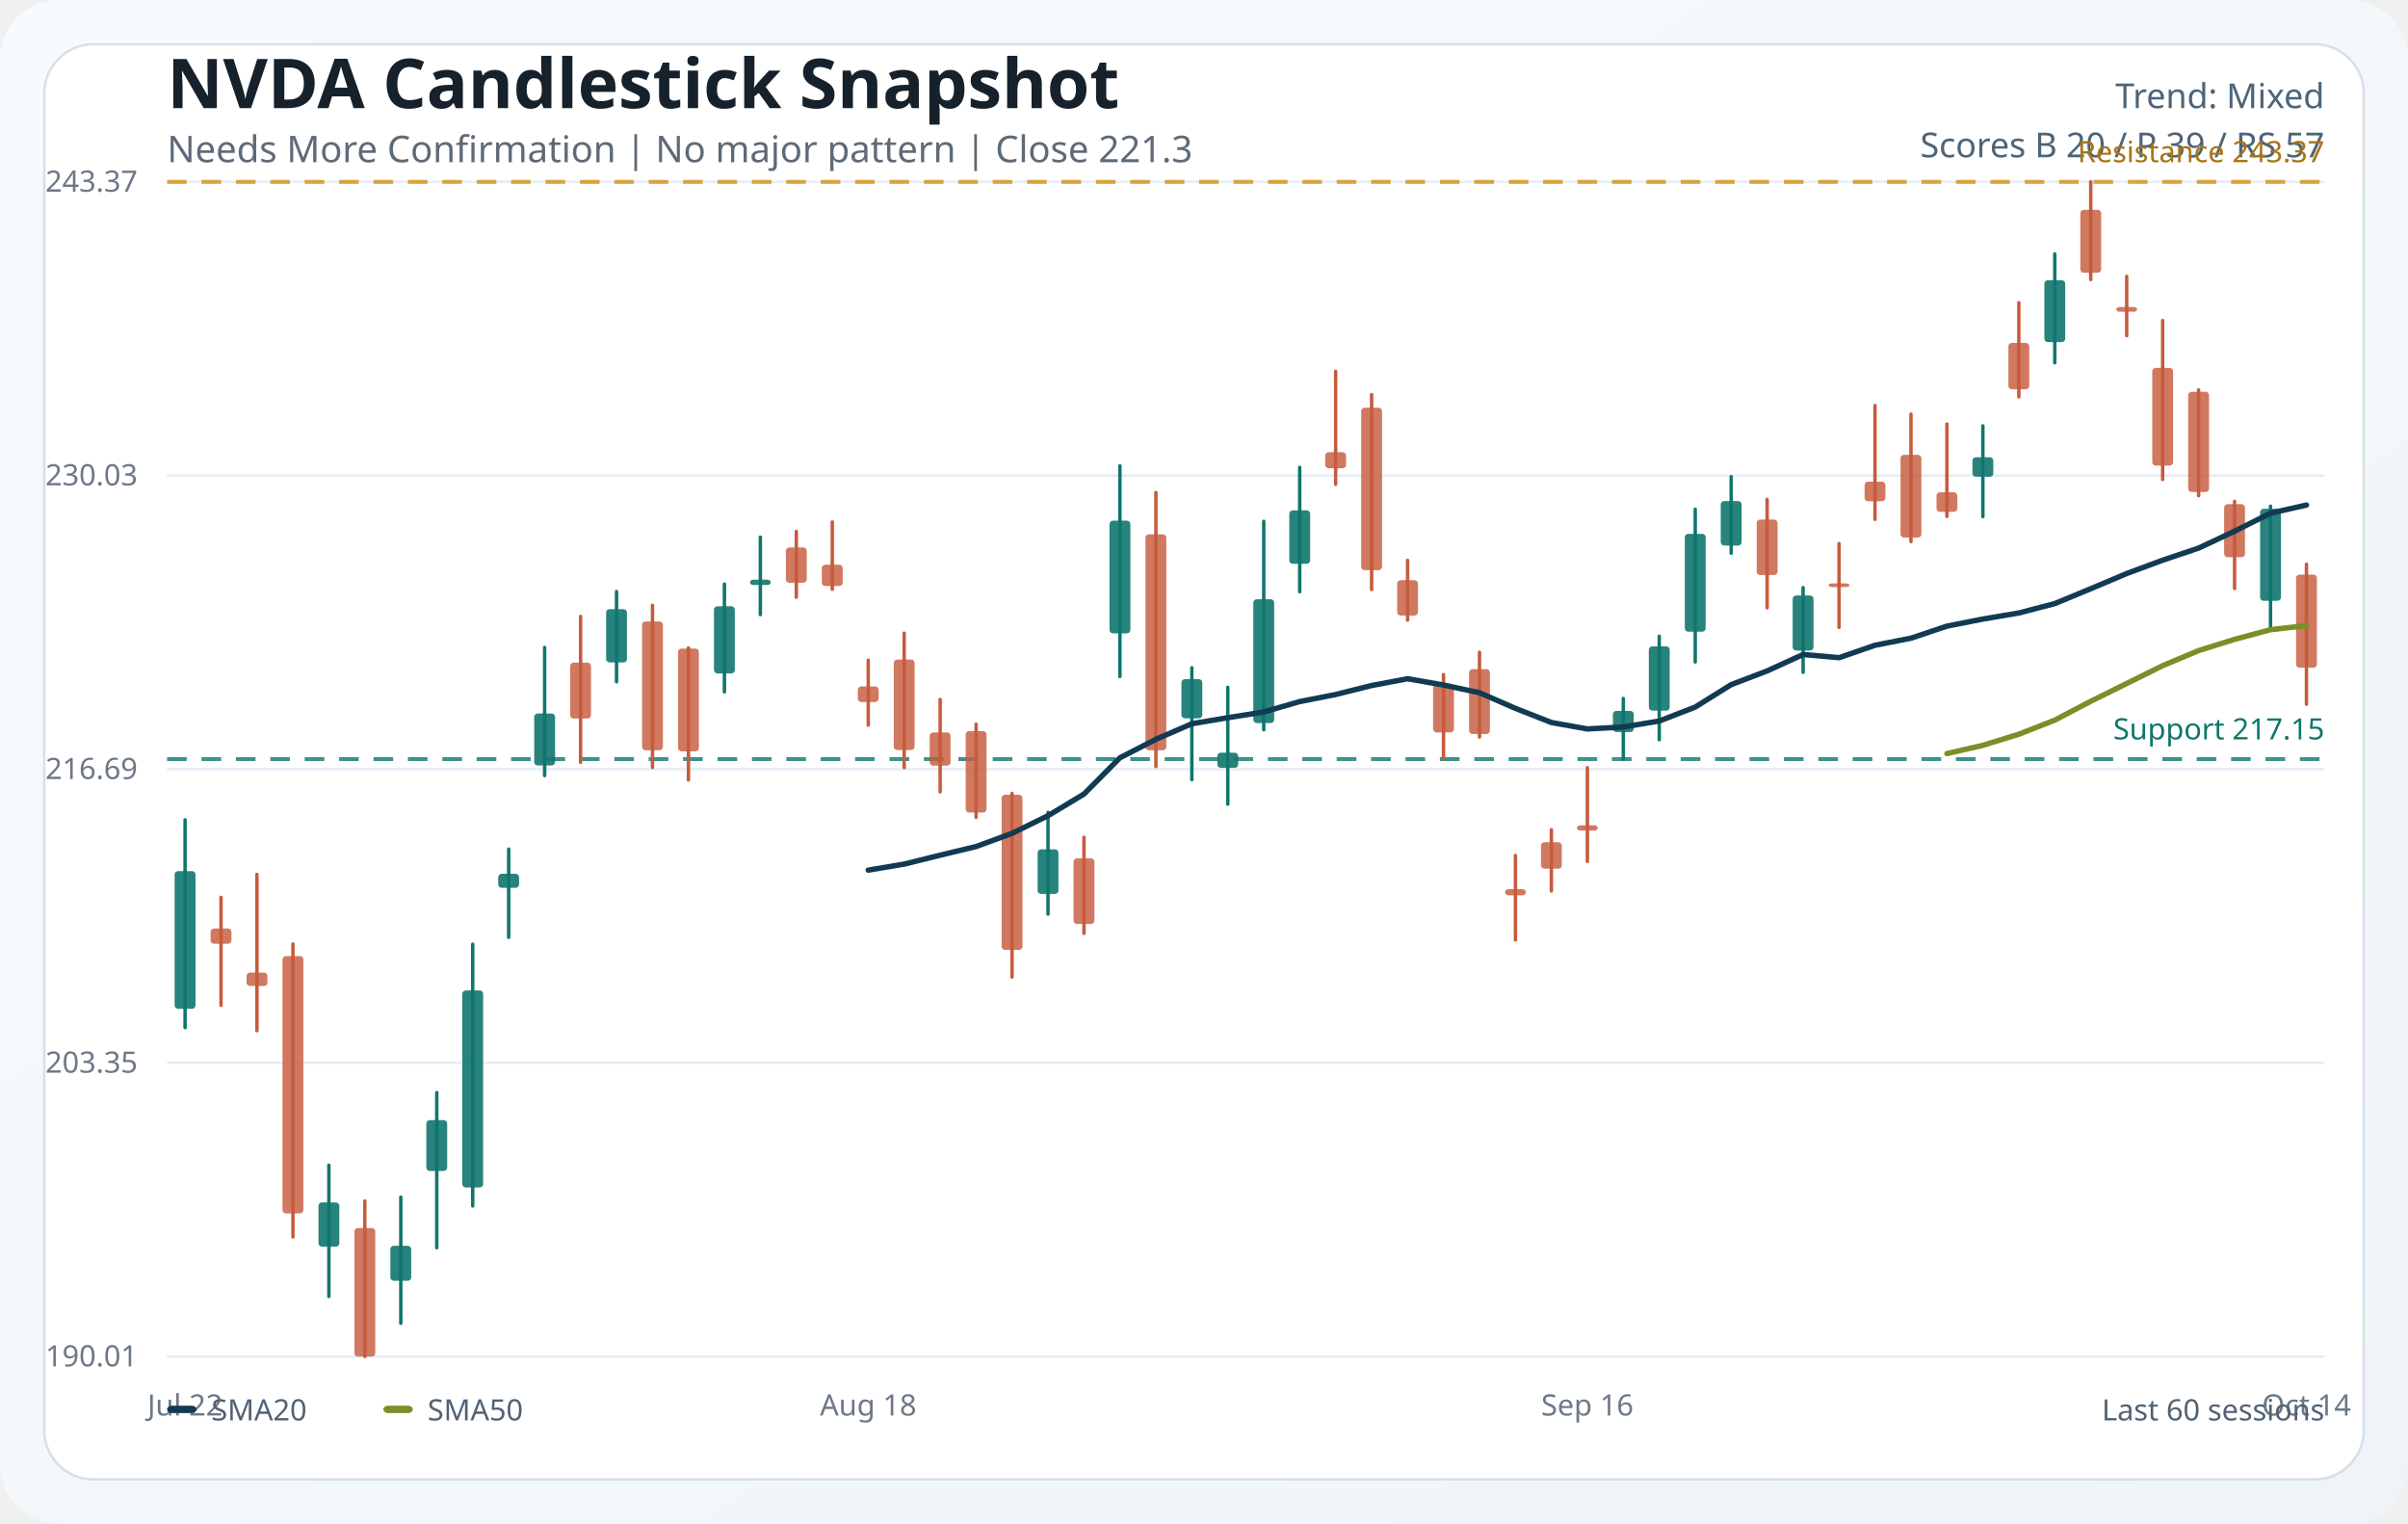
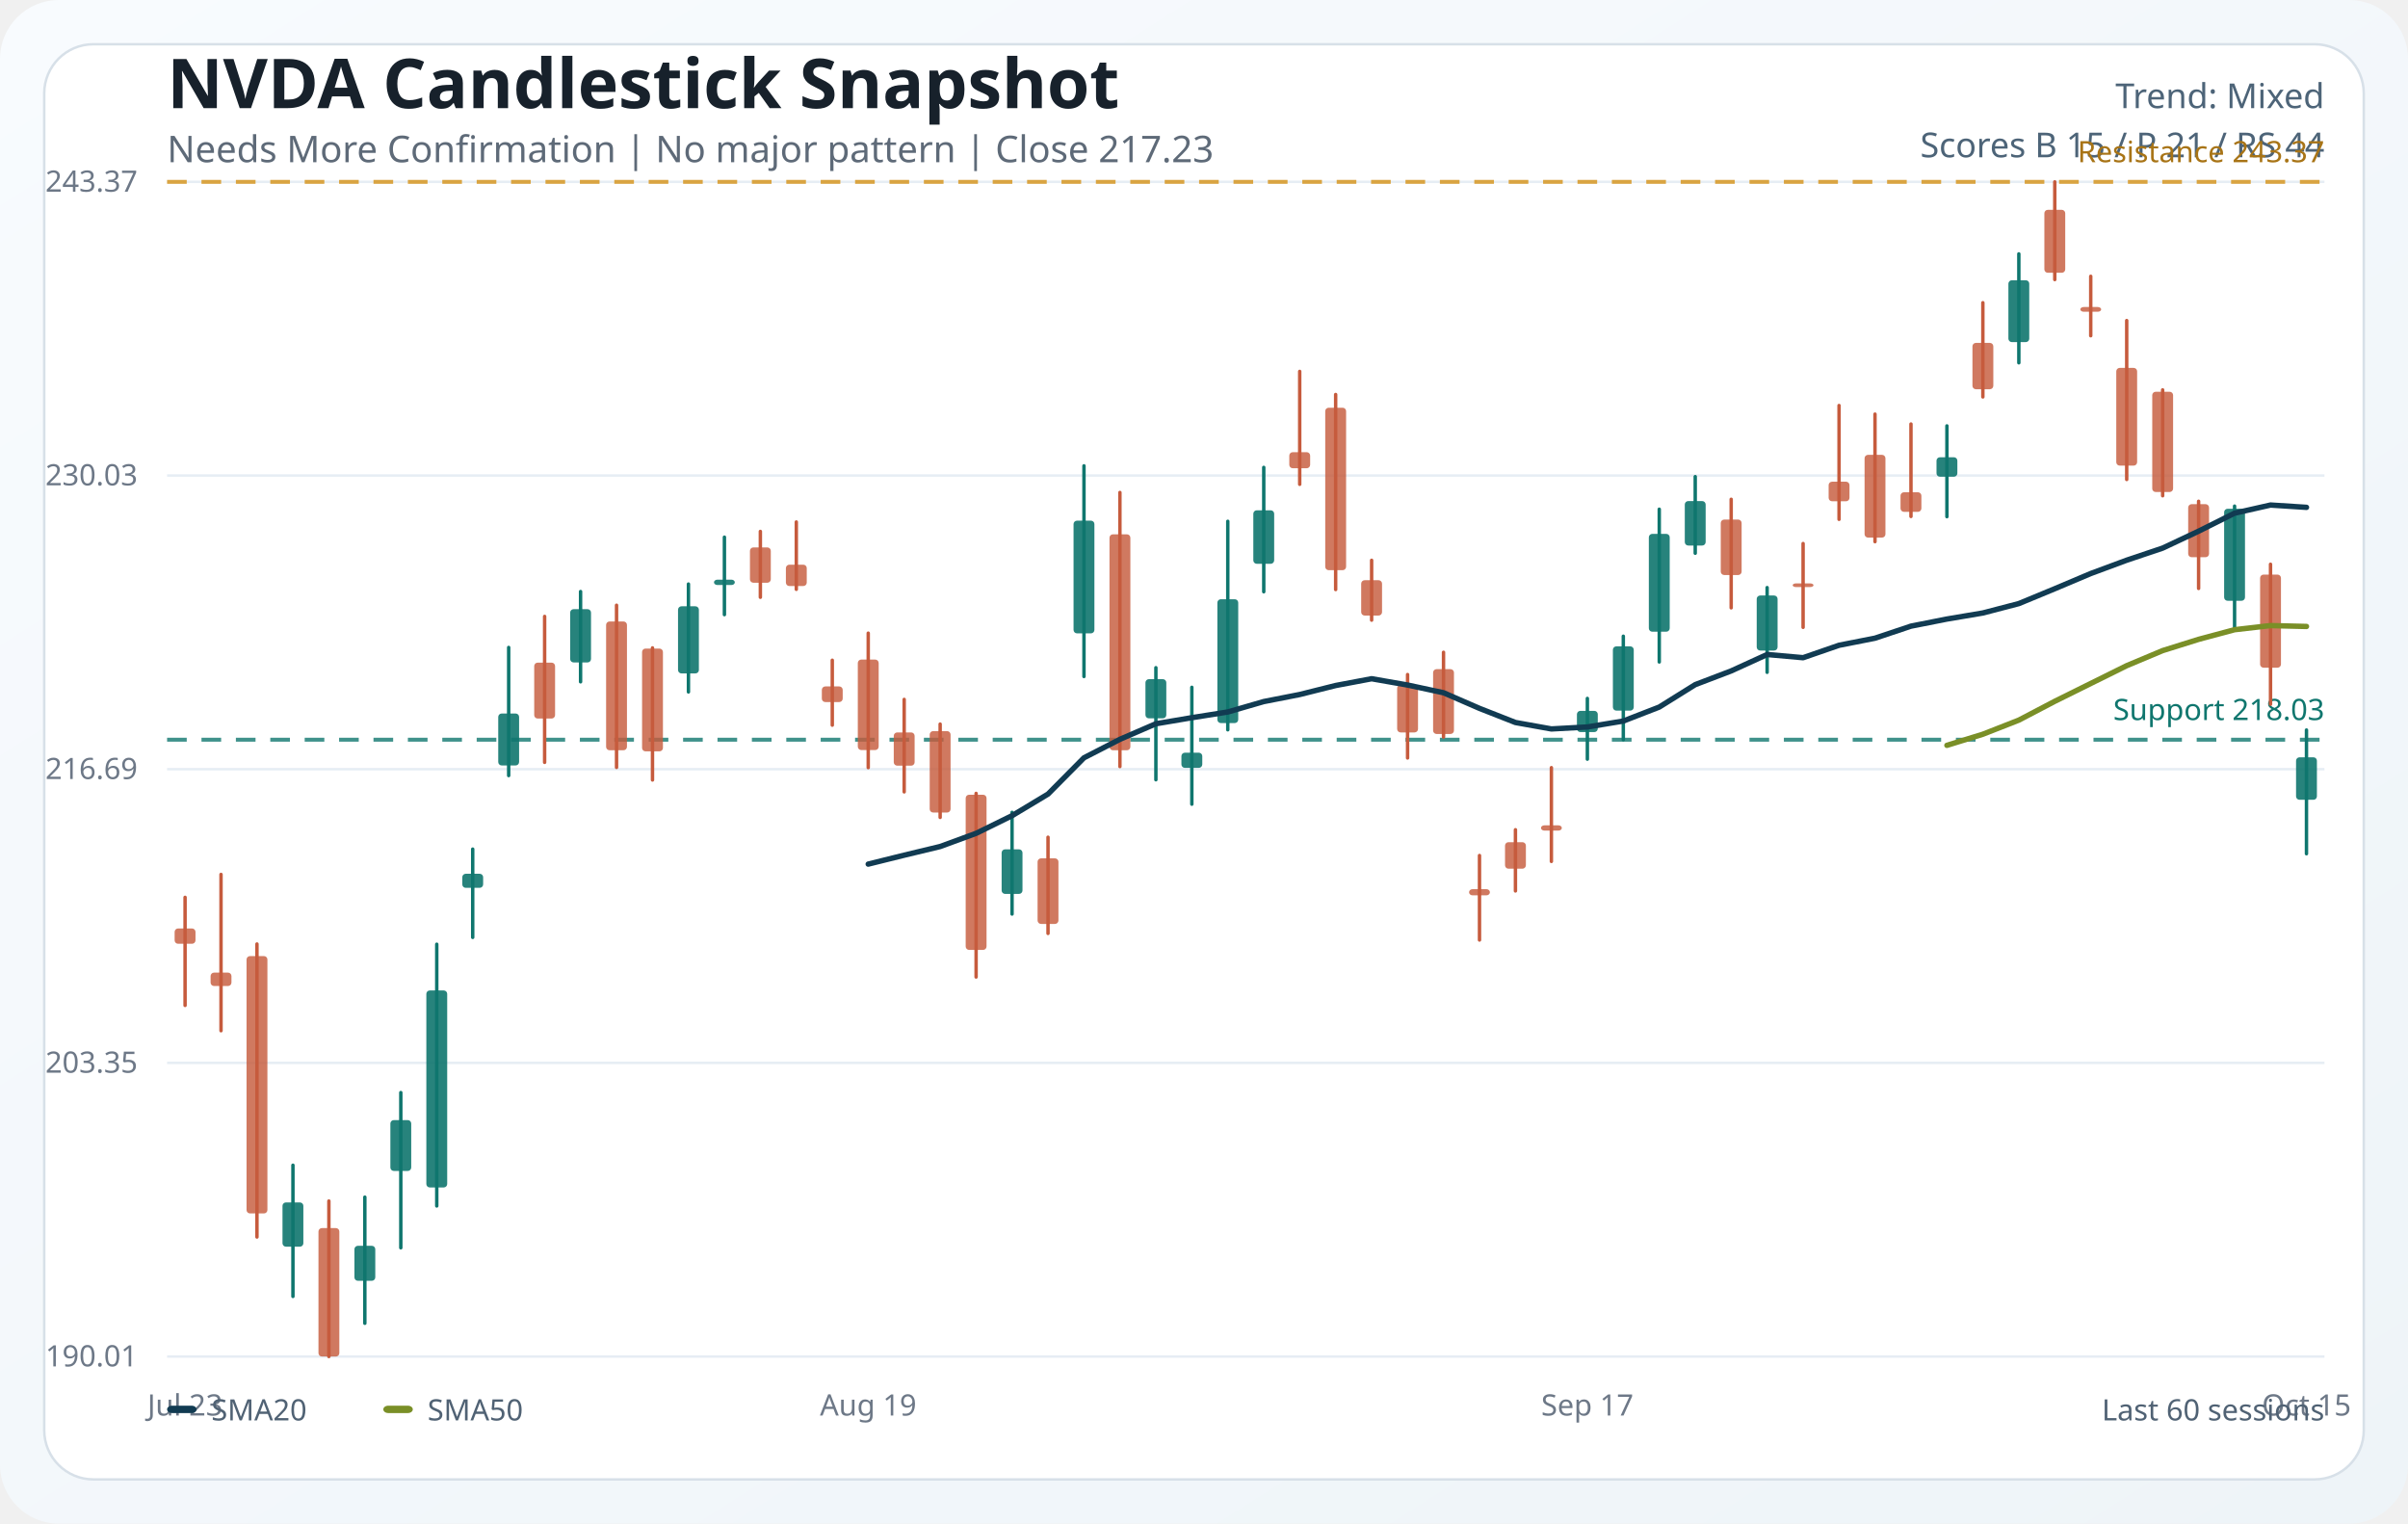
<svg xmlns="http://www.w3.org/2000/svg" width="980" height="620" viewBox="0 0 980 620" role="img" aria-label="NVDA chart snapshot">
  <defs>
    <linearGradient id="bg" x1="0%" x2="100%" y1="0%" y2="100%">
      <stop offset="0%" stop-color="#f8fbfe" />
      <stop offset="100%" stop-color="#eef4f8" />
    </linearGradient>
  </defs>
  <rect width="980" height="620" rx="24" fill="url(#bg)" />
  <rect x="18" y="18" width="944" height="584" rx="20" fill="#ffffff" stroke="#d7e0e8" />
  <text x="68" y="44" font-size="28" font-weight="700" font-family="Avenir Next, Segoe UI, sans-serif" fill="#17212b">NVDA Candlestick Snapshot</text>
-   <text x="68" y="66" font-size="15" font-family="Avenir Next, Segoe UI, sans-serif" fill="#5e6a78">Needs More Confirmation | No major pattern | Close 221.3</text>
+   <text x="68" y="66" font-size="15" font-family="Avenir Next, Segoe UI, sans-serif" fill="#5e6a78">Needs More Confirmation | No major pattern | Close 217.23</text>
  <text x="946" y="44" text-anchor="end" font-size="14" font-family="Avenir Next, Segoe UI, sans-serif" fill="#4d6478">Trend: Mixed</text>
-   <text x="946" y="64" text-anchor="end" font-size="14" font-family="Avenir Next, Segoe UI, sans-serif" fill="#4d6478">Scores B 20 / P 39 / RS 57</text>
+   <text x="946" y="64" text-anchor="end" font-size="14" font-family="Avenir Next, Segoe UI, sans-serif" fill="#4d6478">Scores B 15 / P 21 / RS 44</text>
  <g>
    <g>
      <line x1="68" y1="74" x2="946" y2="74" stroke="#e6edf4" stroke-width="1" />
      <text x="56" y="78" text-anchor="end" font-size="12" font-family="Avenir Next, Segoe UI, sans-serif" fill="#6d7887">243.37</text>
    </g>
    <g>
      <line x1="68" y1="193.5" x2="946" y2="193.5" stroke="#e6edf4" stroke-width="1" />
      <text x="56" y="197.5" text-anchor="end" font-size="12" font-family="Avenir Next, Segoe UI, sans-serif" fill="#6d7887">230.03</text>
    </g>
    <g>
      <line x1="68" y1="313" x2="946" y2="313" stroke="#e6edf4" stroke-width="1" />
      <text x="56" y="317" text-anchor="end" font-size="12" font-family="Avenir Next, Segoe UI, sans-serif" fill="#6d7887">216.69</text>
    </g>
    <g>
      <line x1="68" y1="432.5" x2="946" y2="432.5" stroke="#e6edf4" stroke-width="1" />
      <text x="56" y="436.5" text-anchor="end" font-size="12" font-family="Avenir Next, Segoe UI, sans-serif" fill="#6d7887">203.35</text>
    </g>
    <g>
      <line x1="68" y1="552" x2="946" y2="552" stroke="#e6edf4" stroke-width="1" />
      <text x="56" y="556" text-anchor="end" font-size="12" font-family="Avenir Next, Segoe UI, sans-serif" fill="#6d7887">190.01</text>
    </g>
  </g>
  <line x1="68" y1="74" x2="946" y2="74" stroke="#d9a441" stroke-width="1.6" stroke-dasharray="8 6" />
  <text x="946" y="66" text-anchor="end" font-size="12" font-family="Avenir Next, Segoe UI, sans-serif" fill="#a87416">Resistance 243.37</text>
-   <line x1="68" y1="308.88" x2="946" y2="308.88" stroke="#0f766e" stroke-width="1.6" stroke-dasharray="8 6" opacity="0.8" />
-   <text x="946" y="300.88" text-anchor="end" font-size="12" font-family="Avenir Next, Segoe UI, sans-serif" fill="#0f766e">Support 217.15</text>
-   <g>
-     <line x1="75.32" y1="333.6" x2="75.32" y2="418.17" stroke="#0f766e" stroke-width="1.4" stroke-linecap="round" />
-     <rect x="71.07" y="354.48" width="8.49" height="56.03" rx="1.4" fill="#0f766e" opacity="0.9" />
-   </g>
-   <g>
-     <line x1="89.95" y1="365.15" x2="89.95" y2="409.12" stroke="#c65b3d" stroke-width="1.4" stroke-linecap="round" />
-     <rect x="85.71" y="377.81" width="8.49" height="6.23" rx="1.4" fill="#c65b3d" opacity="0.82" />
-   </g>
-   <g>
-     <line x1="104.58" y1="355.82" x2="104.58" y2="419.42" stroke="#c65b3d" stroke-width="1.4" stroke-linecap="round" />
-     <rect x="100.34" y="395.77" width="8.49" height="5.46" rx="1.4" fill="#c65b3d" opacity="0.82" />
-   </g>
-   <g>
-     <line x1="119.22" y1="384.13" x2="119.22" y2="503.36" stroke="#c65b3d" stroke-width="1.4" stroke-linecap="round" />
-     <rect x="114.97" y="389.05" width="8.49" height="104.72" rx="1.4" fill="#c65b3d" opacity="0.82" />
-   </g>
-   <g>
-     <line x1="133.85" y1="474.15" x2="133.85" y2="527.54" stroke="#0f766e" stroke-width="1.4" stroke-linecap="round" />
-     <rect x="129.61" y="489.29" width="8.49" height="18.01" rx="1.4" fill="#0f766e" opacity="0.9" />
-   </g>
-   <g>
-     <line x1="148.48" y1="488.72" x2="148.48" y2="552" stroke="#c65b3d" stroke-width="1.4" stroke-linecap="round" />
-     <rect x="144.24" y="499.73" width="8.49" height="52.27" rx="1.4" fill="#c65b3d" opacity="0.82" />
-   </g>
-   <g>
-     <line x1="163.12" y1="487.14" x2="163.12" y2="538.47" stroke="#0f766e" stroke-width="1.4" stroke-linecap="round" />
-     <rect x="158.87" y="506.94" width="8.49" height="14.24" rx="1.4" fill="#0f766e" opacity="0.9" />
-   </g>
-   <g>
-     <line x1="177.75" y1="444.59" x2="177.75" y2="507.75" stroke="#0f766e" stroke-width="1.4" stroke-linecap="round" />
-     <rect x="173.51" y="455.79" width="8.49" height="20.69" rx="1.4" fill="#0f766e" opacity="0.9" />
-   </g>
-   <g>
-     <line x1="192.38" y1="384.22" x2="192.38" y2="490.73" stroke="#0f766e" stroke-width="1.4" stroke-linecap="round" />
-     <rect x="188.14" y="403.03" width="8.49" height="80.17" rx="1.4" fill="#0f766e" opacity="0.9" />
-   </g>
-   <g>
-     <line x1="207.02" y1="345.52" x2="207.02" y2="381.44" stroke="#0f766e" stroke-width="1.4" stroke-linecap="round" />
-     <rect x="202.77" y="355.55" width="8.49" height="5.73" rx="1.4" fill="#0f766e" opacity="0.9" />
-   </g>
-   <g>
-     <line x1="221.65" y1="263.46" x2="221.65" y2="315.6" stroke="#0f766e" stroke-width="1.4" stroke-linecap="round" />
-     <rect x="217.41" y="290.34" width="8.49" height="21.14" rx="1.4" fill="#0f766e" opacity="0.9" />
-   </g>
-   <g>
-     <line x1="236.28" y1="250.83" x2="236.28" y2="310.22" stroke="#c65b3d" stroke-width="1.4" stroke-linecap="round" />
-     <rect x="232.04" y="269.64" width="8.49" height="22.75" rx="1.4" fill="#c65b3d" opacity="0.82" />
-   </g>
-   <g>
-     <line x1="250.92" y1="240.71" x2="250.92" y2="277.44" stroke="#0f766e" stroke-width="1.4" stroke-linecap="round" />
-     <rect x="246.67" y="247.88" width="8.49" height="21.68" rx="1.4" fill="#0f766e" opacity="0.9" />
-   </g>
-   <g>
-     <line x1="265.55" y1="246.28" x2="265.55" y2="312.28" stroke="#c65b3d" stroke-width="1.4" stroke-linecap="round" />
-     <rect x="261.31" y="252.89" width="8.49" height="52.4" rx="1.4" fill="#c65b3d" opacity="0.82" />
-   </g>
-   <g>
-     <line x1="280.18" y1="263.64" x2="280.18" y2="317.39" stroke="#c65b3d" stroke-width="1.4" stroke-linecap="round" />
-     <rect x="275.94" y="263.91" width="8.49" height="41.83" rx="1.4" fill="#c65b3d" opacity="0.82" />
-   </g>
-   <g>
-     <line x1="294.82" y1="237.66" x2="294.82" y2="281.56" stroke="#0f766e" stroke-width="1.4" stroke-linecap="round" />
-     <rect x="290.57" y="246.71" width="8.49" height="27.32" rx="1.4" fill="#0f766e" opacity="0.9" />
-   </g>
-   <g>
-     <line x1="309.45" y1="218.58" x2="309.45" y2="250.11" stroke="#0f766e" stroke-width="1.4" stroke-linecap="round" />
-     <rect x="305.21" y="235.87" width="8.49" height="2.19" rx="1.4" fill="#0f766e" opacity="0.9" />
-   </g>
-   <g>
-     <line x1="324.08" y1="216.25" x2="324.08" y2="243.04" stroke="#c65b3d" stroke-width="1.4" stroke-linecap="round" />
-     <rect x="319.84" y="222.75" width="8.49" height="14.38" rx="1.4" fill="#c65b3d" opacity="0.82" />
-   </g>
-   <g>
-     <line x1="338.72" y1="212.4" x2="338.72" y2="239.81" stroke="#c65b3d" stroke-width="1.4" stroke-linecap="round" />
-     <rect x="334.47" y="229.78" width="8.49" height="8.69" rx="1.4" fill="#c65b3d" opacity="0.82" />
-   </g>
-   <g>
-     <line x1="353.35" y1="268.66" x2="353.35" y2="295.08" stroke="#c65b3d" stroke-width="1.4" stroke-linecap="round" />
-     <rect x="349.11" y="279.32" width="8.49" height="6.36" rx="1.4" fill="#c65b3d" opacity="0.82" />
-   </g>
-   <g>
-     <line x1="367.98" y1="257.64" x2="367.98" y2="312.37" stroke="#c65b3d" stroke-width="1.4" stroke-linecap="round" />
-     <rect x="363.74" y="268.39" width="8.49" height="36.82" rx="1.4" fill="#c65b3d" opacity="0.82" />
-   </g>
-   <g>
-     <line x1="382.62" y1="284.6" x2="382.62" y2="322.23" stroke="#c65b3d" stroke-width="1.4" stroke-linecap="round" />
-     <rect x="378.37" y="298.04" width="8.49" height="13.53" rx="1.4" fill="#c65b3d" opacity="0.82" />
-   </g>
-   <g>
-     <line x1="397.25" y1="294.64" x2="397.25" y2="332.62" stroke="#c65b3d" stroke-width="1.4" stroke-linecap="round" />
-     <rect x="393.01" y="297.5" width="8.49" height="33.14" rx="1.4" fill="#c65b3d" opacity="0.82" />
-   </g>
-   <g>
-     <line x1="411.88" y1="322.85" x2="411.88" y2="397.56" stroke="#c65b3d" stroke-width="1.4" stroke-linecap="round" />
-     <rect x="407.64" y="323.39" width="8.49" height="63.15" rx="1.4" fill="#c65b3d" opacity="0.82" />
-   </g>
-   <g>
-     <line x1="426.52" y1="330.56" x2="426.52" y2="371.94" stroke="#0f766e" stroke-width="1.4" stroke-linecap="round" />
-     <rect x="422.27" y="345.61" width="8.49" height="18.14" rx="1.4" fill="#0f766e" opacity="0.9" />
-   </g>
-   <g>
-     <line x1="441.15" y1="340.68" x2="441.15" y2="379.83" stroke="#c65b3d" stroke-width="1.4" stroke-linecap="round" />
-     <rect x="436.91" y="349.28" width="8.49" height="26.69" rx="1.4" fill="#c65b3d" opacity="0.82" />
-   </g>
-   <g>
-     <line x1="455.78" y1="189.56" x2="455.78" y2="275.29" stroke="#0f766e" stroke-width="1.4" stroke-linecap="round" />
-     <rect x="451.54" y="211.86" width="8.49" height="45.87" rx="1.4" fill="#0f766e" opacity="0.9" />
-   </g>
-   <g>
-     <line x1="470.42" y1="200.4" x2="470.42" y2="311.93" stroke="#c65b3d" stroke-width="1.4" stroke-linecap="round" />
-     <rect x="466.17" y="217.42" width="8.49" height="87.88" rx="1.4" fill="#c65b3d" opacity="0.82" />
-   </g>
-   <g>
-     <line x1="485.05" y1="271.7" x2="485.05" y2="317.3" stroke="#0f766e" stroke-width="1.4" stroke-linecap="round" />
-     <rect x="480.81" y="276.36" width="8.49" height="15.95" rx="1.4" fill="#0f766e" opacity="0.9" />
-   </g>
-   <g>
-     <line x1="499.68" y1="279.68" x2="499.68" y2="327.24" stroke="#0f766e" stroke-width="1.4" stroke-linecap="round" />
-     <rect x="495.44" y="306.28" width="8.49" height="6.18" rx="1.4" fill="#0f766e" opacity="0.9" />
-   </g>
-   <g>
-     <line x1="514.32" y1="212.13" x2="514.32" y2="296.97" stroke="#0f766e" stroke-width="1.4" stroke-linecap="round" />
-     <rect x="510.07" y="243.84" width="8.49" height="50.39" rx="1.4" fill="#0f766e" opacity="0.9" />
-   </g>
-   <g>
-     <line x1="528.95" y1="190.19" x2="528.95" y2="240.8" stroke="#0f766e" stroke-width="1.4" stroke-linecap="round" />
-     <rect x="524.71" y="207.65" width="8.49" height="21.77" rx="1.4" fill="#0f766e" opacity="0.9" />
-   </g>
-   <g>
-     <line x1="543.58" y1="151.13" x2="543.58" y2="197.08" stroke="#c65b3d" stroke-width="1.4" stroke-linecap="round" />
-     <rect x="539.34" y="184" width="8.49" height="6.54" rx="1.4" fill="#c65b3d" opacity="0.82" />
-   </g>
-   <g>
-     <line x1="558.22" y1="160.53" x2="558.22" y2="239.9" stroke="#c65b3d" stroke-width="1.4" stroke-linecap="round" />
-     <rect x="553.97" y="165.91" width="8.49" height="66.11" rx="1.4" fill="#c65b3d" opacity="0.82" />
-   </g>
-   <g>
-     <line x1="572.85" y1="227.99" x2="572.85" y2="252.35" stroke="#c65b3d" stroke-width="1.4" stroke-linecap="round" />
-     <rect x="568.61" y="236.1" width="8.49" height="14.38" rx="1.4" fill="#c65b3d" opacity="0.82" />
-   </g>
-   <g>
-     <line x1="587.48" y1="274.48" x2="587.48" y2="308.43" stroke="#c65b3d" stroke-width="1.4" stroke-linecap="round" />
-     <rect x="583.24" y="278.65" width="8.49" height="19.39" rx="1.4" fill="#c65b3d" opacity="0.82" />
-   </g>
-   <g>
-     <line x1="602.12" y1="265.43" x2="602.12" y2="299.92" stroke="#c65b3d" stroke-width="1.4" stroke-linecap="round" />
-     <rect x="597.87" y="272.29" width="8.49" height="26.38" rx="1.4" fill="#c65b3d" opacity="0.82" />
-   </g>
-   <g>
-     <line x1="616.75" y1="348.12" x2="616.75" y2="382.51" stroke="#c65b3d" stroke-width="1.4" stroke-linecap="round" />
-     <rect x="612.51" y="361.82" width="8.49" height="2.51" rx="1.4" fill="#c65b3d" opacity="0.82" />
-   </g>
-   <g>
-     <line x1="631.38" y1="337.63" x2="631.38" y2="362.54" stroke="#c65b3d" stroke-width="1.4" stroke-linecap="round" />
-     <rect x="627.14" y="342.7" width="8.49" height="10.79" rx="1.4" fill="#c65b3d" opacity="0.82" />
-   </g>
-   <g>
-     <line x1="646.02" y1="312.37" x2="646.02" y2="350.53" stroke="#c65b3d" stroke-width="1.4" stroke-linecap="round" />
-     <rect x="641.77" y="335.84" width="8.49" height="2.15" rx="1.4" fill="#c65b3d" opacity="0.82" />
-   </g>
-   <g>
-     <line x1="660.65" y1="284.2" x2="660.65" y2="308.92" stroke="#0f766e" stroke-width="1.4" stroke-linecap="round" />
-     <rect x="656.41" y="289.26" width="8.49" height="8.64" rx="1.4" fill="#0f766e" opacity="0.9" />
-   </g>
-   <g>
-     <line x1="675.28" y1="258.89" x2="675.28" y2="301" stroke="#0f766e" stroke-width="1.4" stroke-linecap="round" />
-     <rect x="671.04" y="263.01" width="8.49" height="26.16" rx="1.4" fill="#0f766e" opacity="0.9" />
-   </g>
-   <g>
-     <line x1="689.92" y1="207.21" x2="689.92" y2="269.37" stroke="#0f766e" stroke-width="1.4" stroke-linecap="round" />
-     <rect x="685.67" y="217.24" width="8.49" height="39.82" rx="1.4" fill="#0f766e" opacity="0.9" />
-   </g>
-   <g>
-     <line x1="704.55" y1="193.95" x2="704.55" y2="225.12" stroke="#0f766e" stroke-width="1.4" stroke-linecap="round" />
-     <rect x="700.31" y="203.89" width="8.49" height="18.1" rx="1.4" fill="#0f766e" opacity="0.9" />
-   </g>
-   <g>
-     <line x1="719.18" y1="203.17" x2="719.18" y2="247.34" stroke="#c65b3d" stroke-width="1.4" stroke-linecap="round" />
-     <rect x="714.94" y="211.42" width="8.49" height="22.57" rx="1.4" fill="#c65b3d" opacity="0.82" />
-   </g>
-   <g>
-     <line x1="733.82" y1="239.1" x2="733.82" y2="273.58" stroke="#0f766e" stroke-width="1.4" stroke-linecap="round" />
-     <rect x="729.57" y="242.32" width="8.49" height="22.4" rx="1.4" fill="#0f766e" opacity="0.9" />
-   </g>
-   <g>
-     <line x1="748.45" y1="221.18" x2="748.45" y2="255.28" stroke="#c65b3d" stroke-width="1.4" stroke-linecap="round" />
-     <rect x="744.21" y="237.39" width="8.49" height="1.5" rx="1.4" fill="#c65b3d" opacity="0.82" />
-   </g>
-   <g>
-     <line x1="763.08" y1="165.01" x2="763.08" y2="211.33" stroke="#c65b3d" stroke-width="1.4" stroke-linecap="round" />
-     <rect x="758.84" y="196.01" width="8.49" height="7.97" rx="1.4" fill="#c65b3d" opacity="0.82" />
-   </g>
-   <g>
-     <line x1="777.72" y1="168.51" x2="777.72" y2="220.42" stroke="#c65b3d" stroke-width="1.4" stroke-linecap="round" />
-     <rect x="773.47" y="185.08" width="8.49" height="33.68" rx="1.4" fill="#c65b3d" opacity="0.82" />
-   </g>
-   <g>
-     <line x1="792.35" y1="172.54" x2="792.35" y2="210.16" stroke="#c65b3d" stroke-width="1.4" stroke-linecap="round" />
-     <rect x="788.11" y="200.31" width="8.49" height="7.97" rx="1.4" fill="#c65b3d" opacity="0.82" />
-   </g>
-   <g>
-     <line x1="806.98" y1="173.3" x2="806.98" y2="210.25" stroke="#0f766e" stroke-width="1.4" stroke-linecap="round" />
-     <rect x="802.74" y="186.06" width="8.49" height="7.93" rx="1.4" fill="#0f766e" opacity="0.9" />
-   </g>
-   <g>
-     <line x1="821.62" y1="123.18" x2="821.62" y2="161.52" stroke="#c65b3d" stroke-width="1.4" stroke-linecap="round" />
-     <rect x="817.37" y="139.53" width="8.49" height="18.86" rx="1.4" fill="#c65b3d" opacity="0.82" />
-   </g>
-   <g>
-     <line x1="836.25" y1="103.31" x2="836.25" y2="147.63" stroke="#0f766e" stroke-width="1.4" stroke-linecap="round" />
-     <rect x="832.01" y="114.04" width="8.49" height="25.17" rx="1.4" fill="#0f766e" opacity="0.9" />
-   </g>
-   <g>
-     <line x1="850.88" y1="74" x2="850.88" y2="113.77" stroke="#c65b3d" stroke-width="1.4" stroke-linecap="round" />
-     <rect x="846.64" y="85.38" width="8.49" height="25.62" rx="1.4" fill="#c65b3d" opacity="0.82" />
-   </g>
-   <g>
-     <line x1="865.52" y1="112.43" x2="865.52" y2="136.62" stroke="#c65b3d" stroke-width="1.4" stroke-linecap="round" />
-     <rect x="861.27" y="124.93" width="8.49" height="1.93" rx="1.4" fill="#c65b3d" opacity="0.82" />
-   </g>
-   <g>
-     <line x1="880.15" y1="130.44" x2="880.15" y2="195.11" stroke="#c65b3d" stroke-width="1.4" stroke-linecap="round" />
-     <rect x="875.91" y="149.7" width="8.49" height="39.77" rx="1.4" fill="#c65b3d" opacity="0.82" />
-   </g>
-   <g>
-     <line x1="894.78" y1="158.65" x2="894.78" y2="201.74" stroke="#c65b3d" stroke-width="1.4" stroke-linecap="round" />
-     <rect x="890.54" y="159.41" width="8.49" height="40.8" rx="1.4" fill="#c65b3d" opacity="0.82" />
-   </g>
-   <g>
-     <line x1="909.42" y1="203.98" x2="909.42" y2="239.45" stroke="#c65b3d" stroke-width="1.4" stroke-linecap="round" />
-     <rect x="905.17" y="205.15" width="8.49" height="21.59" rx="1.4" fill="#c65b3d" opacity="0.82" />
-   </g>
-   <g>
-     <line x1="924.05" y1="205.95" x2="924.05" y2="255.94" stroke="#0f766e" stroke-width="1.4" stroke-linecap="round" />
-     <rect x="919.81" y="207.03" width="8.49" height="37.44" rx="1.4" fill="#0f766e" opacity="0.9" />
-   </g>
-   <g>
-     <line x1="938.68" y1="229.6" x2="938.68" y2="286.57" stroke="#c65b3d" stroke-width="1.4" stroke-linecap="round" />
-     <rect x="934.44" y="233.81" width="8.49" height="37.89" rx="1.4" fill="#c65b3d" opacity="0.82" />
-   </g>
-   <polyline fill="none" stroke="#113b52" stroke-width="2.2" stroke-linejoin="round" stroke-linecap="round" points="353.35,354.08 367.98,351.62 382.62,347.99 397.25,344.47 411.88,339.1 426.52,331.92 441.15,323.12 455.78,308.36 470.42,300.84 485.05,294.51 499.68,292.04 514.32,289.72 528.95,285.48 543.58,282.61 558.22,278.95 572.85,276.19 587.48,278.75 602.12,281.89 616.75,288.25 631.38,294 646.02,296.62 660.65,295.82 675.28,293.4 689.92,287.72 704.55,278.59 719.18,273.01 733.82,266.33 748.45,267.63 763.08,262.57 777.72,259.69 792.35,254.79 806.98,251.9 821.62,249.43 836.25,245.61 850.88,239.56 865.52,233.38 880.15,227.95 894.78,223.03 909.42,216.15 924.05,208.82 938.68,205.51" />
-   <polyline fill="none" stroke="#7a8f27" stroke-width="2.2" stroke-linejoin="round" stroke-linecap="round" points="792.35,306.65 806.98,303.29 821.62,298.77 836.25,293.03 850.88,285.37 865.52,278.12 880.15,270.87 894.78,264.74 909.42,260.16 924.05,256.24 938.68,254.56" />
-   <g>
-     <text x="75.32" y="576" text-anchor="middle" font-size="12" font-family="Avenir Next, Segoe UI, sans-serif" fill="#6d7887">Jul 22</text>
-     <text x="353.35" y="576" text-anchor="middle" font-size="12" font-family="Avenir Next, Segoe UI, sans-serif" fill="#6d7887">Aug 18</text>
-     <text x="646.02" y="576" text-anchor="middle" font-size="12" font-family="Avenir Next, Segoe UI, sans-serif" fill="#6d7887">Sep 16</text>
-     <text x="938.68" y="576" text-anchor="middle" font-size="12" font-family="Avenir Next, Segoe UI, sans-serif" fill="#6d7887">Oct 14</text>
+   <line x1="68" y1="301" x2="946" y2="301" stroke="#0f766e" stroke-width="1.6" stroke-dasharray="8 6" opacity="0.8" />
+   <text x="946" y="293" text-anchor="end" font-size="12" font-family="Avenir Next, Segoe UI, sans-serif" fill="#0f766e">Support 218.03</text>
+   <g>
+     <line x1="75.32" y1="365.15" x2="75.32" y2="409.12" stroke="#c65b3d" stroke-width="1.4" stroke-linecap="round" />
+     <rect x="71.07" y="377.81" width="8.49" height="6.23" rx="1.4" fill="#c65b3d" opacity="0.82" />
+   </g>
+   <g>
+     <line x1="89.95" y1="355.82" x2="89.95" y2="419.42" stroke="#c65b3d" stroke-width="1.4" stroke-linecap="round" />
+     <rect x="85.71" y="395.77" width="8.49" height="5.46" rx="1.4" fill="#c65b3d" opacity="0.82" />
+   </g>
+   <g>
+     <line x1="104.58" y1="384.13" x2="104.58" y2="503.36" stroke="#c65b3d" stroke-width="1.4" stroke-linecap="round" />
+     <rect x="100.34" y="389.05" width="8.49" height="104.72" rx="1.4" fill="#c65b3d" opacity="0.82" />
+   </g>
+   <g>
+     <line x1="119.22" y1="474.15" x2="119.22" y2="527.54" stroke="#0f766e" stroke-width="1.4" stroke-linecap="round" />
+     <rect x="114.97" y="489.29" width="8.49" height="18.01" rx="1.4" fill="#0f766e" opacity="0.9" />
+   </g>
+   <g>
+     <line x1="133.85" y1="488.72" x2="133.85" y2="552" stroke="#c65b3d" stroke-width="1.4" stroke-linecap="round" />
+     <rect x="129.61" y="499.73" width="8.49" height="52.27" rx="1.4" fill="#c65b3d" opacity="0.82" />
+   </g>
+   <g>
+     <line x1="148.48" y1="487.14" x2="148.48" y2="538.47" stroke="#0f766e" stroke-width="1.4" stroke-linecap="round" />
+     <rect x="144.24" y="506.94" width="8.49" height="14.24" rx="1.4" fill="#0f766e" opacity="0.9" />
+   </g>
+   <g>
+     <line x1="163.12" y1="444.59" x2="163.12" y2="507.75" stroke="#0f766e" stroke-width="1.4" stroke-linecap="round" />
+     <rect x="158.87" y="455.79" width="8.49" height="20.69" rx="1.4" fill="#0f766e" opacity="0.9" />
+   </g>
+   <g>
+     <line x1="177.75" y1="384.22" x2="177.75" y2="490.73" stroke="#0f766e" stroke-width="1.4" stroke-linecap="round" />
+     <rect x="173.51" y="403.03" width="8.49" height="80.17" rx="1.4" fill="#0f766e" opacity="0.9" />
+   </g>
+   <g>
+     <line x1="192.38" y1="345.52" x2="192.38" y2="381.44" stroke="#0f766e" stroke-width="1.4" stroke-linecap="round" />
+     <rect x="188.14" y="355.55" width="8.49" height="5.73" rx="1.4" fill="#0f766e" opacity="0.9" />
+   </g>
+   <g>
+     <line x1="207.02" y1="263.46" x2="207.02" y2="315.6" stroke="#0f766e" stroke-width="1.4" stroke-linecap="round" />
+     <rect x="202.77" y="290.34" width="8.49" height="21.14" rx="1.4" fill="#0f766e" opacity="0.9" />
+   </g>
+   <g>
+     <line x1="221.65" y1="250.83" x2="221.65" y2="310.22" stroke="#c65b3d" stroke-width="1.4" stroke-linecap="round" />
+     <rect x="217.41" y="269.64" width="8.49" height="22.75" rx="1.4" fill="#c65b3d" opacity="0.82" />
+   </g>
+   <g>
+     <line x1="236.28" y1="240.71" x2="236.28" y2="277.44" stroke="#0f766e" stroke-width="1.4" stroke-linecap="round" />
+     <rect x="232.04" y="247.88" width="8.49" height="21.68" rx="1.4" fill="#0f766e" opacity="0.9" />
+   </g>
+   <g>
+     <line x1="250.92" y1="246.28" x2="250.92" y2="312.28" stroke="#c65b3d" stroke-width="1.4" stroke-linecap="round" />
+     <rect x="246.67" y="252.89" width="8.49" height="52.4" rx="1.4" fill="#c65b3d" opacity="0.82" />
+   </g>
+   <g>
+     <line x1="265.55" y1="263.64" x2="265.55" y2="317.39" stroke="#c65b3d" stroke-width="1.4" stroke-linecap="round" />
+     <rect x="261.31" y="263.91" width="8.49" height="41.83" rx="1.4" fill="#c65b3d" opacity="0.82" />
+   </g>
+   <g>
+     <line x1="280.18" y1="237.66" x2="280.18" y2="281.56" stroke="#0f766e" stroke-width="1.4" stroke-linecap="round" />
+     <rect x="275.94" y="246.71" width="8.49" height="27.32" rx="1.4" fill="#0f766e" opacity="0.9" />
+   </g>
+   <g>
+     <line x1="294.82" y1="218.58" x2="294.82" y2="250.11" stroke="#0f766e" stroke-width="1.4" stroke-linecap="round" />
+     <rect x="290.57" y="235.87" width="8.49" height="2.19" rx="1.4" fill="#0f766e" opacity="0.9" />
+   </g>
+   <g>
+     <line x1="309.45" y1="216.25" x2="309.45" y2="243.04" stroke="#c65b3d" stroke-width="1.4" stroke-linecap="round" />
+     <rect x="305.21" y="222.75" width="8.49" height="14.38" rx="1.4" fill="#c65b3d" opacity="0.82" />
+   </g>
+   <g>
+     <line x1="324.08" y1="212.4" x2="324.08" y2="239.81" stroke="#c65b3d" stroke-width="1.4" stroke-linecap="round" />
+     <rect x="319.84" y="229.78" width="8.49" height="8.69" rx="1.4" fill="#c65b3d" opacity="0.82" />
+   </g>
+   <g>
+     <line x1="338.72" y1="268.66" x2="338.72" y2="295.08" stroke="#c65b3d" stroke-width="1.4" stroke-linecap="round" />
+     <rect x="334.47" y="279.32" width="8.49" height="6.36" rx="1.4" fill="#c65b3d" opacity="0.82" />
+   </g>
+   <g>
+     <line x1="353.35" y1="257.64" x2="353.35" y2="312.37" stroke="#c65b3d" stroke-width="1.4" stroke-linecap="round" />
+     <rect x="349.11" y="268.39" width="8.49" height="36.82" rx="1.4" fill="#c65b3d" opacity="0.82" />
+   </g>
+   <g>
+     <line x1="367.98" y1="284.6" x2="367.98" y2="322.23" stroke="#c65b3d" stroke-width="1.4" stroke-linecap="round" />
+     <rect x="363.74" y="298.04" width="8.49" height="13.53" rx="1.4" fill="#c65b3d" opacity="0.82" />
+   </g>
+   <g>
+     <line x1="382.62" y1="294.64" x2="382.62" y2="332.62" stroke="#c65b3d" stroke-width="1.4" stroke-linecap="round" />
+     <rect x="378.37" y="297.5" width="8.49" height="33.14" rx="1.4" fill="#c65b3d" opacity="0.82" />
+   </g>
+   <g>
+     <line x1="397.25" y1="322.85" x2="397.25" y2="397.56" stroke="#c65b3d" stroke-width="1.4" stroke-linecap="round" />
+     <rect x="393.01" y="323.39" width="8.49" height="63.15" rx="1.4" fill="#c65b3d" opacity="0.82" />
+   </g>
+   <g>
+     <line x1="411.88" y1="330.56" x2="411.88" y2="371.94" stroke="#0f766e" stroke-width="1.4" stroke-linecap="round" />
+     <rect x="407.64" y="345.61" width="8.49" height="18.14" rx="1.4" fill="#0f766e" opacity="0.9" />
+   </g>
+   <g>
+     <line x1="426.52" y1="340.68" x2="426.52" y2="379.83" stroke="#c65b3d" stroke-width="1.4" stroke-linecap="round" />
+     <rect x="422.27" y="349.28" width="8.49" height="26.69" rx="1.4" fill="#c65b3d" opacity="0.82" />
+   </g>
+   <g>
+     <line x1="441.15" y1="189.56" x2="441.15" y2="275.29" stroke="#0f766e" stroke-width="1.4" stroke-linecap="round" />
+     <rect x="436.91" y="211.86" width="8.49" height="45.87" rx="1.4" fill="#0f766e" opacity="0.9" />
+   </g>
+   <g>
+     <line x1="455.78" y1="200.4" x2="455.78" y2="311.93" stroke="#c65b3d" stroke-width="1.4" stroke-linecap="round" />
+     <rect x="451.54" y="217.42" width="8.49" height="87.88" rx="1.4" fill="#c65b3d" opacity="0.82" />
+   </g>
+   <g>
+     <line x1="470.42" y1="271.7" x2="470.42" y2="317.3" stroke="#0f766e" stroke-width="1.4" stroke-linecap="round" />
+     <rect x="466.17" y="276.36" width="8.49" height="15.95" rx="1.4" fill="#0f766e" opacity="0.9" />
+   </g>
+   <g>
+     <line x1="485.05" y1="279.68" x2="485.05" y2="327.24" stroke="#0f766e" stroke-width="1.4" stroke-linecap="round" />
+     <rect x="480.81" y="306.28" width="8.49" height="6.18" rx="1.4" fill="#0f766e" opacity="0.9" />
+   </g>
+   <g>
+     <line x1="499.68" y1="212.13" x2="499.68" y2="296.97" stroke="#0f766e" stroke-width="1.4" stroke-linecap="round" />
+     <rect x="495.44" y="243.84" width="8.49" height="50.39" rx="1.4" fill="#0f766e" opacity="0.9" />
+   </g>
+   <g>
+     <line x1="514.32" y1="190.19" x2="514.32" y2="240.8" stroke="#0f766e" stroke-width="1.4" stroke-linecap="round" />
+     <rect x="510.07" y="207.65" width="8.49" height="21.77" rx="1.4" fill="#0f766e" opacity="0.9" />
+   </g>
+   <g>
+     <line x1="528.95" y1="151.13" x2="528.95" y2="197.08" stroke="#c65b3d" stroke-width="1.4" stroke-linecap="round" />
+     <rect x="524.71" y="184" width="8.49" height="6.54" rx="1.4" fill="#c65b3d" opacity="0.82" />
+   </g>
+   <g>
+     <line x1="543.58" y1="160.53" x2="543.58" y2="239.9" stroke="#c65b3d" stroke-width="1.4" stroke-linecap="round" />
+     <rect x="539.34" y="165.91" width="8.49" height="66.11" rx="1.4" fill="#c65b3d" opacity="0.82" />
+   </g>
+   <g>
+     <line x1="558.22" y1="227.99" x2="558.22" y2="252.35" stroke="#c65b3d" stroke-width="1.4" stroke-linecap="round" />
+     <rect x="553.97" y="236.1" width="8.49" height="14.38" rx="1.4" fill="#c65b3d" opacity="0.82" />
+   </g>
+   <g>
+     <line x1="572.85" y1="274.48" x2="572.85" y2="308.43" stroke="#c65b3d" stroke-width="1.4" stroke-linecap="round" />
+     <rect x="568.61" y="278.65" width="8.49" height="19.39" rx="1.4" fill="#c65b3d" opacity="0.82" />
+   </g>
+   <g>
+     <line x1="587.48" y1="265.43" x2="587.48" y2="299.92" stroke="#c65b3d" stroke-width="1.4" stroke-linecap="round" />
+     <rect x="583.24" y="272.29" width="8.49" height="26.38" rx="1.4" fill="#c65b3d" opacity="0.82" />
+   </g>
+   <g>
+     <line x1="602.12" y1="348.12" x2="602.12" y2="382.51" stroke="#c65b3d" stroke-width="1.4" stroke-linecap="round" />
+     <rect x="597.87" y="361.82" width="8.49" height="2.51" rx="1.4" fill="#c65b3d" opacity="0.82" />
+   </g>
+   <g>
+     <line x1="616.75" y1="337.63" x2="616.75" y2="362.54" stroke="#c65b3d" stroke-width="1.4" stroke-linecap="round" />
+     <rect x="612.51" y="342.7" width="8.49" height="10.79" rx="1.4" fill="#c65b3d" opacity="0.82" />
+   </g>
+   <g>
+     <line x1="631.38" y1="312.37" x2="631.38" y2="350.53" stroke="#c65b3d" stroke-width="1.4" stroke-linecap="round" />
+     <rect x="627.14" y="335.84" width="8.49" height="2.15" rx="1.4" fill="#c65b3d" opacity="0.82" />
+   </g>
+   <g>
+     <line x1="646.02" y1="284.2" x2="646.02" y2="308.92" stroke="#0f766e" stroke-width="1.4" stroke-linecap="round" />
+     <rect x="641.77" y="289.26" width="8.49" height="8.64" rx="1.4" fill="#0f766e" opacity="0.9" />
+   </g>
+   <g>
+     <line x1="660.65" y1="258.89" x2="660.65" y2="301" stroke="#0f766e" stroke-width="1.4" stroke-linecap="round" />
+     <rect x="656.41" y="263.01" width="8.49" height="26.16" rx="1.4" fill="#0f766e" opacity="0.9" />
+   </g>
+   <g>
+     <line x1="675.28" y1="207.21" x2="675.28" y2="269.37" stroke="#0f766e" stroke-width="1.4" stroke-linecap="round" />
+     <rect x="671.04" y="217.24" width="8.49" height="39.82" rx="1.4" fill="#0f766e" opacity="0.9" />
+   </g>
+   <g>
+     <line x1="689.92" y1="193.95" x2="689.92" y2="225.12" stroke="#0f766e" stroke-width="1.4" stroke-linecap="round" />
+     <rect x="685.67" y="203.89" width="8.49" height="18.1" rx="1.4" fill="#0f766e" opacity="0.9" />
+   </g>
+   <g>
+     <line x1="704.55" y1="203.17" x2="704.55" y2="247.34" stroke="#c65b3d" stroke-width="1.4" stroke-linecap="round" />
+     <rect x="700.31" y="211.42" width="8.49" height="22.57" rx="1.4" fill="#c65b3d" opacity="0.82" />
+   </g>
+   <g>
+     <line x1="719.18" y1="239.1" x2="719.18" y2="273.58" stroke="#0f766e" stroke-width="1.4" stroke-linecap="round" />
+     <rect x="714.94" y="242.32" width="8.49" height="22.4" rx="1.4" fill="#0f766e" opacity="0.9" />
+   </g>
+   <g>
+     <line x1="733.82" y1="221.18" x2="733.82" y2="255.28" stroke="#c65b3d" stroke-width="1.4" stroke-linecap="round" />
+     <rect x="729.57" y="237.39" width="8.49" height="1.5" rx="1.4" fill="#c65b3d" opacity="0.82" />
+   </g>
+   <g>
+     <line x1="748.45" y1="165.01" x2="748.45" y2="211.33" stroke="#c65b3d" stroke-width="1.4" stroke-linecap="round" />
+     <rect x="744.21" y="196.01" width="8.49" height="7.97" rx="1.4" fill="#c65b3d" opacity="0.82" />
+   </g>
+   <g>
+     <line x1="763.08" y1="168.51" x2="763.08" y2="220.42" stroke="#c65b3d" stroke-width="1.4" stroke-linecap="round" />
+     <rect x="758.84" y="185.08" width="8.49" height="33.68" rx="1.4" fill="#c65b3d" opacity="0.82" />
+   </g>
+   <g>
+     <line x1="777.72" y1="172.54" x2="777.72" y2="210.16" stroke="#c65b3d" stroke-width="1.4" stroke-linecap="round" />
+     <rect x="773.47" y="200.31" width="8.49" height="7.97" rx="1.4" fill="#c65b3d" opacity="0.82" />
+   </g>
+   <g>
+     <line x1="792.35" y1="173.3" x2="792.35" y2="210.25" stroke="#0f766e" stroke-width="1.4" stroke-linecap="round" />
+     <rect x="788.11" y="186.06" width="8.49" height="7.93" rx="1.4" fill="#0f766e" opacity="0.9" />
+   </g>
+   <g>
+     <line x1="806.98" y1="123.18" x2="806.98" y2="161.52" stroke="#c65b3d" stroke-width="1.4" stroke-linecap="round" />
+     <rect x="802.74" y="139.53" width="8.49" height="18.86" rx="1.4" fill="#c65b3d" opacity="0.82" />
+   </g>
+   <g>
+     <line x1="821.62" y1="103.31" x2="821.62" y2="147.63" stroke="#0f766e" stroke-width="1.4" stroke-linecap="round" />
+     <rect x="817.37" y="114.04" width="8.49" height="25.17" rx="1.4" fill="#0f766e" opacity="0.9" />
+   </g>
+   <g>
+     <line x1="836.25" y1="74" x2="836.25" y2="113.77" stroke="#c65b3d" stroke-width="1.4" stroke-linecap="round" />
+     <rect x="832.01" y="85.38" width="8.49" height="25.62" rx="1.4" fill="#c65b3d" opacity="0.82" />
+   </g>
+   <g>
+     <line x1="850.88" y1="112.43" x2="850.88" y2="136.62" stroke="#c65b3d" stroke-width="1.4" stroke-linecap="round" />
+     <rect x="846.64" y="124.93" width="8.49" height="1.93" rx="1.4" fill="#c65b3d" opacity="0.82" />
+   </g>
+   <g>
+     <line x1="865.52" y1="130.44" x2="865.52" y2="195.11" stroke="#c65b3d" stroke-width="1.4" stroke-linecap="round" />
+     <rect x="861.27" y="149.7" width="8.49" height="39.77" rx="1.4" fill="#c65b3d" opacity="0.82" />
+   </g>
+   <g>
+     <line x1="880.15" y1="158.65" x2="880.15" y2="201.74" stroke="#c65b3d" stroke-width="1.4" stroke-linecap="round" />
+     <rect x="875.91" y="159.41" width="8.49" height="40.8" rx="1.4" fill="#c65b3d" opacity="0.82" />
+   </g>
+   <g>
+     <line x1="894.78" y1="203.98" x2="894.78" y2="239.45" stroke="#c65b3d" stroke-width="1.4" stroke-linecap="round" />
+     <rect x="890.54" y="205.15" width="8.49" height="21.59" rx="1.4" fill="#c65b3d" opacity="0.82" />
+   </g>
+   <g>
+     <line x1="909.42" y1="205.95" x2="909.42" y2="255.94" stroke="#0f766e" stroke-width="1.4" stroke-linecap="round" />
+     <rect x="905.17" y="207.03" width="8.49" height="37.44" rx="1.4" fill="#0f766e" opacity="0.9" />
+   </g>
+   <g>
+     <line x1="924.05" y1="229.6" x2="924.05" y2="286.57" stroke="#c65b3d" stroke-width="1.4" stroke-linecap="round" />
+     <rect x="919.81" y="233.81" width="8.49" height="37.89" rx="1.4" fill="#c65b3d" opacity="0.82" />
+   </g>
+   <g>
+     <line x1="938.68" y1="297.06" x2="938.68" y2="347.4" stroke="#0f766e" stroke-width="1.4" stroke-linecap="round" />
+     <rect x="934.44" y="308.16" width="8.49" height="17.29" rx="1.4" fill="#0f766e" opacity="0.9" />
+   </g>
+   <polyline fill="none" stroke="#113b52" stroke-width="2.2" stroke-linejoin="round" stroke-linecap="round" points="353.35,351.62 367.98,347.99 382.62,344.47 397.25,339.1 411.88,331.92 426.52,323.12 441.15,308.36 455.78,300.84 470.42,294.51 485.05,292.04 499.68,289.72 514.32,285.48 528.95,282.61 543.58,278.95 558.22,276.19 572.85,278.75 587.48,281.89 602.12,288.25 616.75,294 631.38,296.62 646.02,295.82 660.65,293.4 675.28,287.72 689.92,278.59 704.55,273.01 719.18,266.33 733.82,267.63 748.45,262.57 763.08,259.69 777.72,254.79 792.35,251.9 806.98,249.43 821.62,245.61 836.25,239.56 850.88,233.38 865.52,227.95 880.15,223.03 894.78,216.15 909.42,208.82 924.05,205.51 938.68,206.45" />
+   <polyline fill="none" stroke="#7a8f27" stroke-width="2.2" stroke-linejoin="round" stroke-linecap="round" points="792.35,303.29 806.98,298.77 821.62,293.03 836.25,285.37 850.88,278.12 865.52,270.87 880.15,264.74 894.78,260.16 909.42,256.24 924.05,254.56 938.68,254.92" />
+   <g>
+     <text x="75.32" y="576" text-anchor="middle" font-size="12" font-family="Avenir Next, Segoe UI, sans-serif" fill="#6d7887">Jul 23</text>
+     <text x="353.35" y="576" text-anchor="middle" font-size="12" font-family="Avenir Next, Segoe UI, sans-serif" fill="#6d7887">Aug 19</text>
+     <text x="646.02" y="576" text-anchor="middle" font-size="12" font-family="Avenir Next, Segoe UI, sans-serif" fill="#6d7887">Sep 17</text>
+     <text x="938.68" y="576" text-anchor="middle" font-size="12" font-family="Avenir Next, Segoe UI, sans-serif" fill="#6d7887">Oct 15</text>
  </g>
  <g transform="translate(68, 586)">
    <rect x="0" y="-14" width="12" height="3" rx="2" fill="#113b52" />
    <text x="18" y="-8" font-size="12" font-family="Avenir Next, Segoe UI, sans-serif" fill="#506274">SMA20</text>
    <rect x="88" y="-14" width="12" height="3" rx="2" fill="#7a8f27" />
    <text x="106" y="-8" font-size="12" font-family="Avenir Next, Segoe UI, sans-serif" fill="#506274">SMA50</text>
    <text x="878" y="-8" text-anchor="end" font-size="12" font-family="Avenir Next, Segoe UI, sans-serif" fill="#506274">Last 60 sessions</text>
  </g>
</svg>
